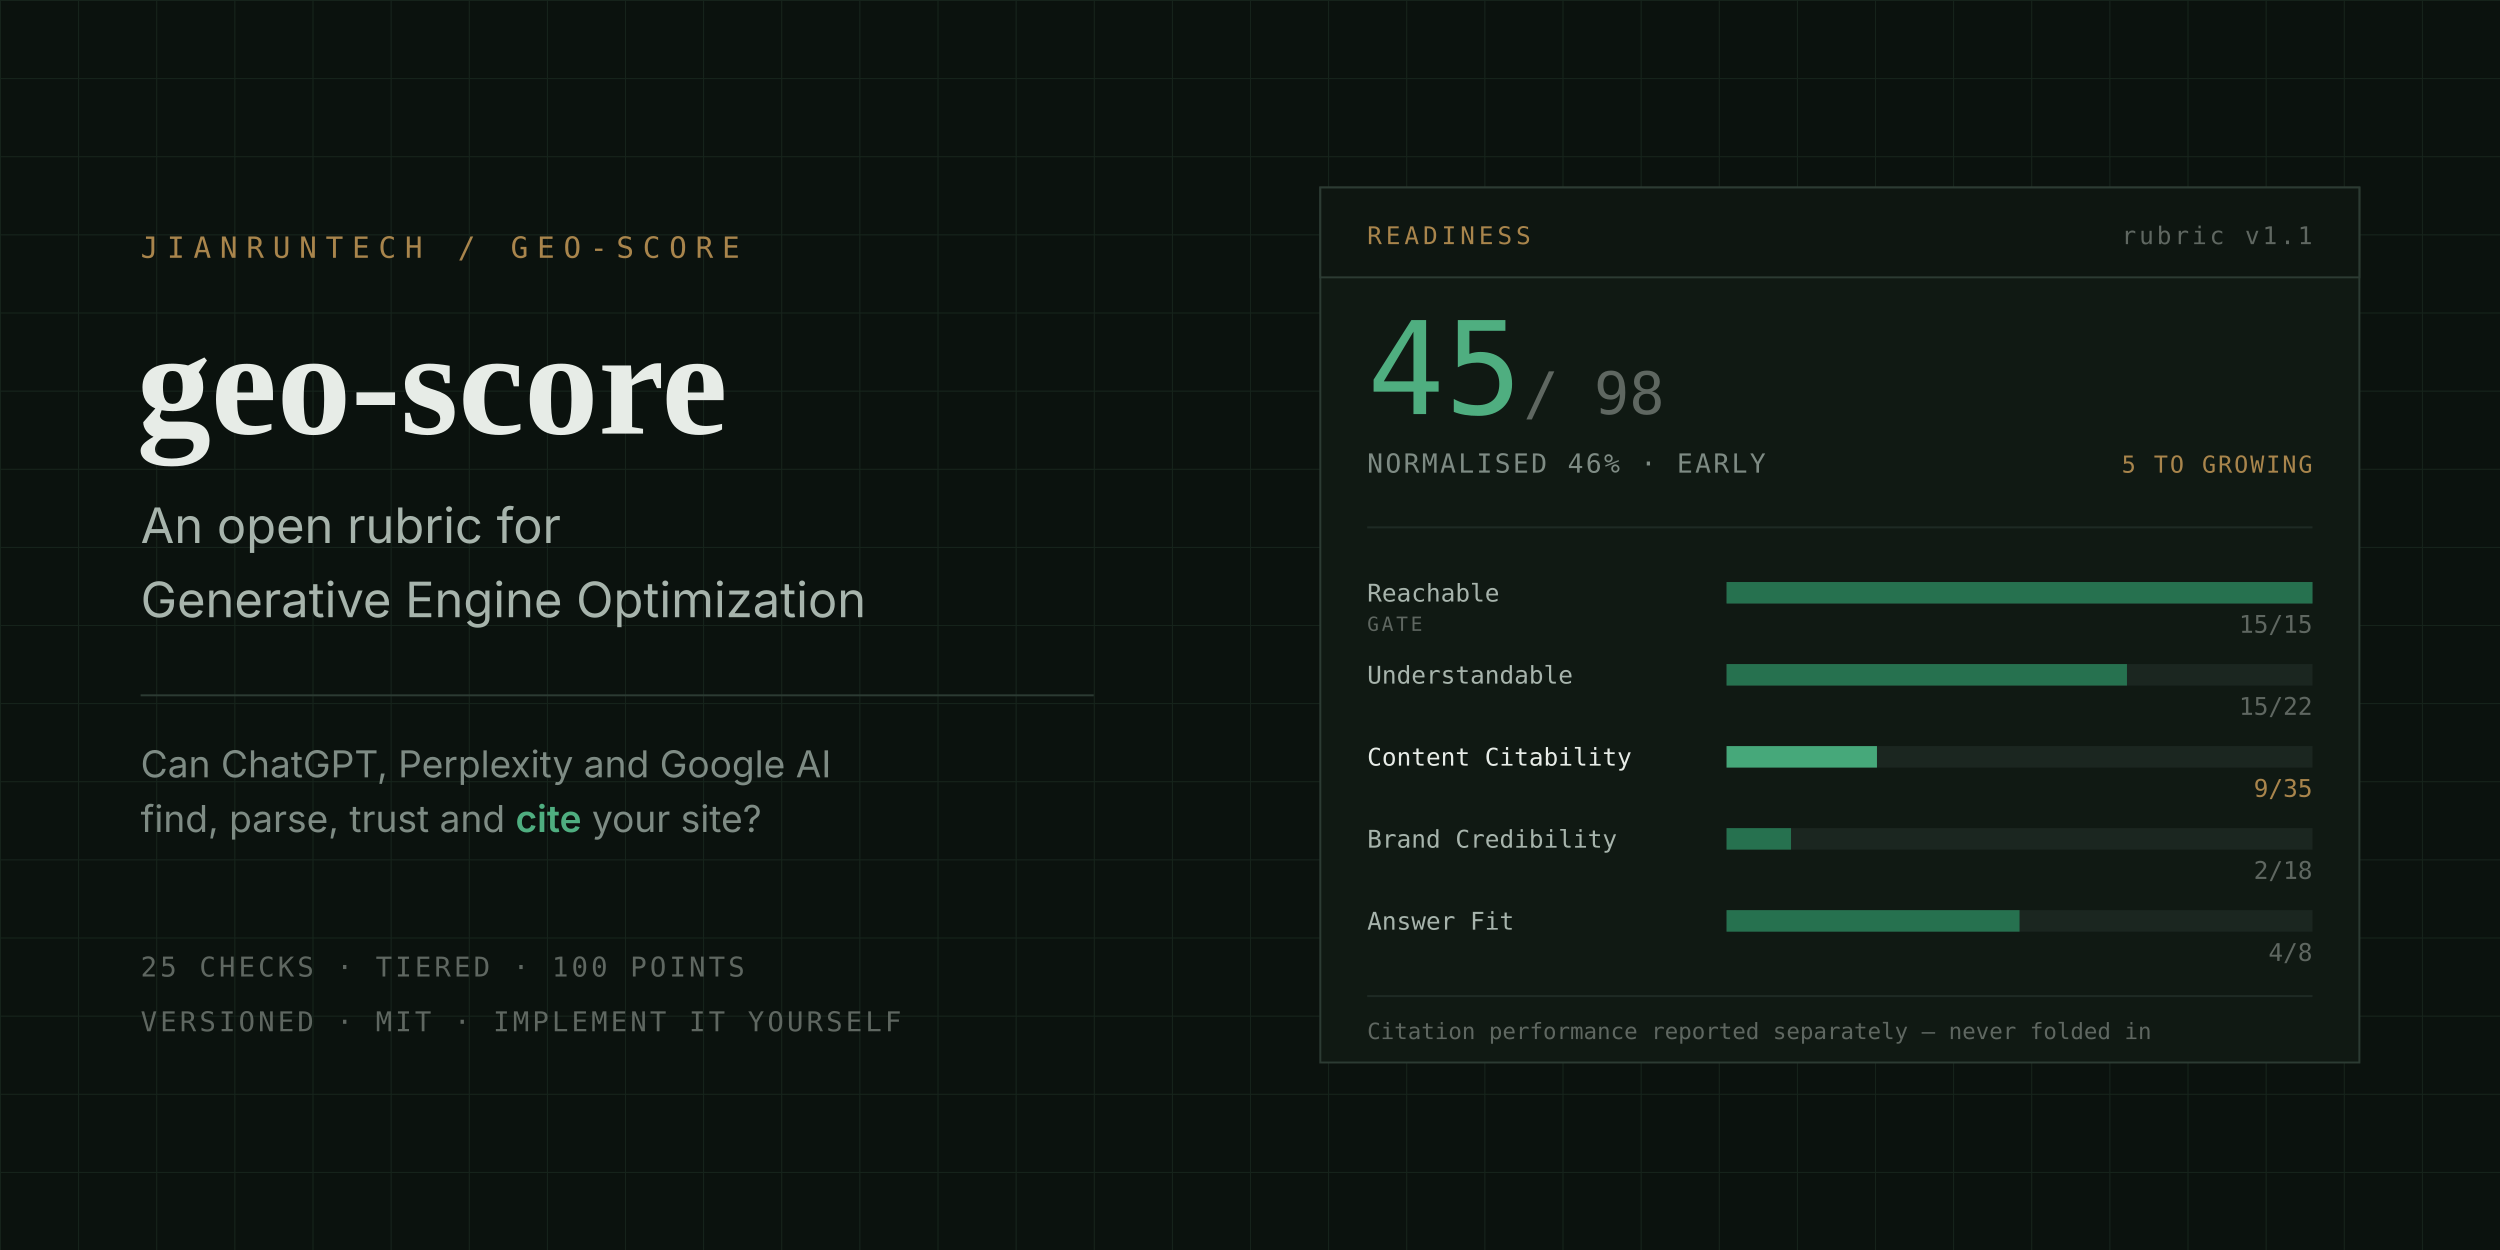
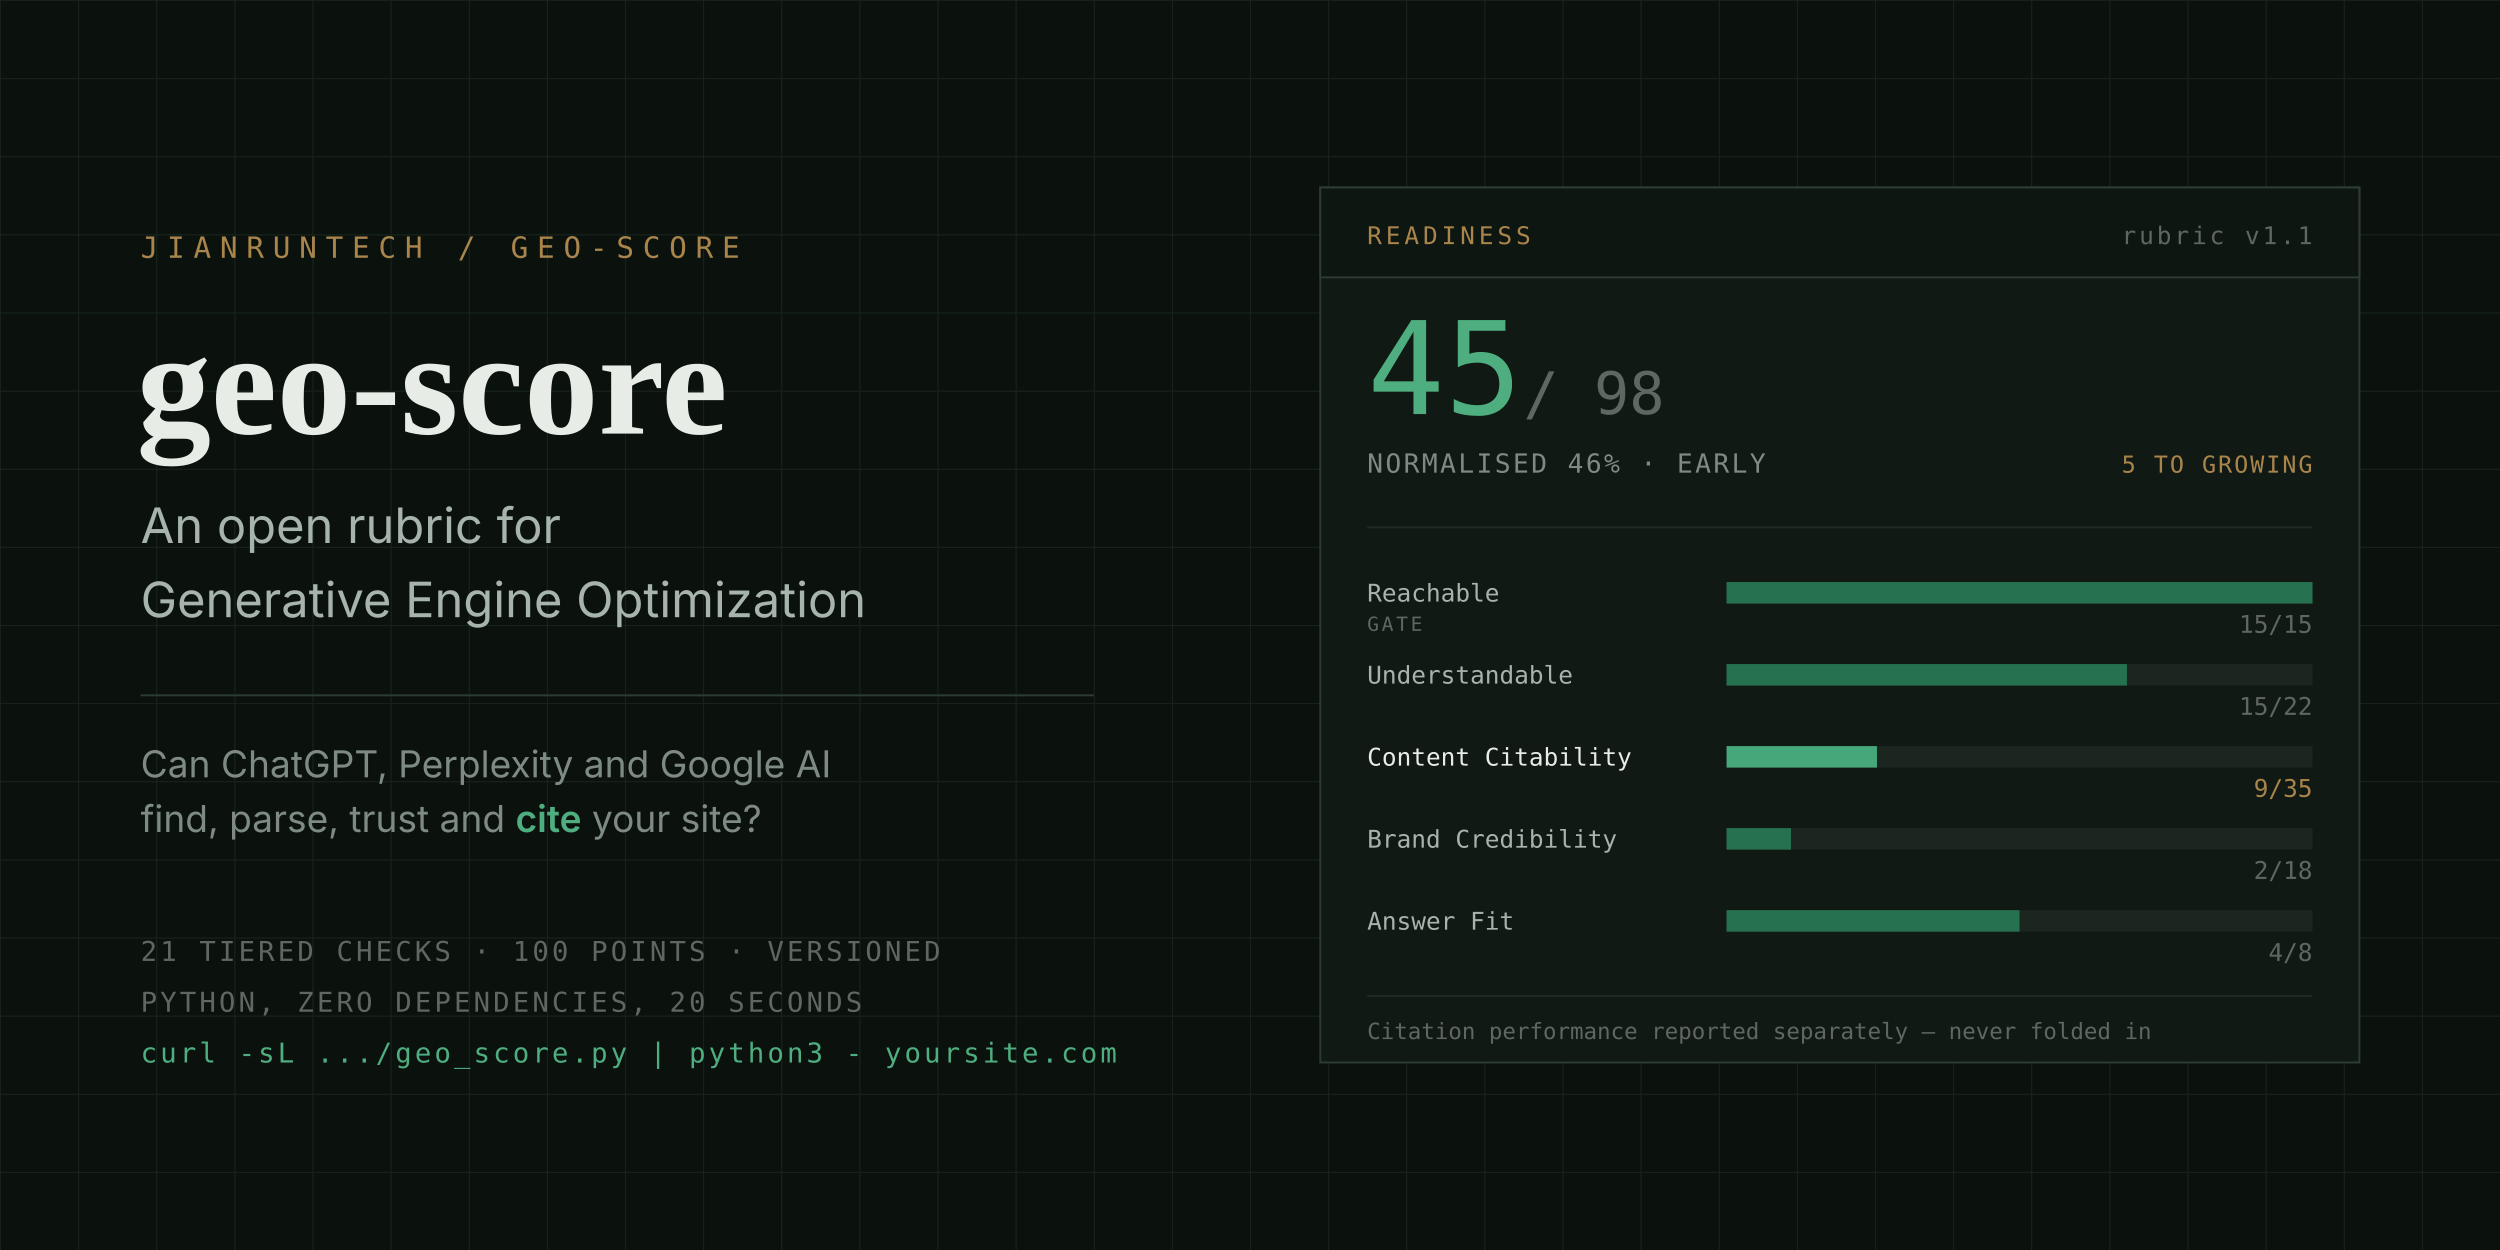
<svg xmlns="http://www.w3.org/2000/svg" viewBox="0 0 1280 640" width="1280" height="640" role="img" aria-labelledby="t">
  <defs>
    <pattern id="grid" width="40" height="40" patternUnits="userSpaceOnUse">
      <path d="M40 0H0v40" fill="none" stroke="#16241C" stroke-width="1" />
    </pattern>
    <clipPath id="cl">
      <rect x="0" y="0" width="1280" height="640" />
    </clipPath>
  </defs>
  <g clip-path="url(#cl)">
    <rect width="1280" height="640" fill="#0B120E" />
    <rect width="1280" height="640" fill="url(#grid)" />
    <text x="72" y="132" font-family="ui-monospace,SFMono-Regular,Menlo,monospace" font-size="15" letter-spacing="4.5" fill="#A9854C">JIANRUNTECH / GEO-SCORE</text>
    <text x="70" y="222" font-family="Georgia,'Times New Roman',serif" font-size="76" font-weight="700" fill="#E7ECE7">geo-score</text>
    <text x="72" y="278" font-family="system-ui,-apple-system,'Segoe UI',sans-serif" font-size="25" fill="#A7B4AC">An open rubric for</text>
    <text x="72" y="316" font-family="system-ui,-apple-system,'Segoe UI',sans-serif" font-size="25" fill="#A7B4AC">Generative Engine Optimization</text>
    <line x1="72" y1="356" x2="560" y2="356" stroke="#2C3B33" stroke-width="1" />
    <text x="72" y="398" font-family="system-ui,-apple-system,sans-serif" font-size="19" fill="#7E8B84">Can ChatGPT, Perplexity and Google AI</text>
    <text x="72" y="426" font-family="system-ui,-apple-system,sans-serif" font-size="19" fill="#7E8B84">find, parse, trust and <tspan fill="#4FAE80" font-weight="600">cite</tspan> your site?</text>
    <g font-family="ui-monospace,SFMono-Regular,Menlo,monospace" font-size="14" letter-spacing="1.6" fill="#5F6761">
-       <text x="72" y="500">25 CHECKS · TIERED · 100 POINTS</text>
-       <text x="72" y="528">VERSIONED · MIT · IMPLEMENT IT YOURSELF</text>
+       <text x="72" y="492">21 TIERED CHECKS · 100 POINTS · VERSIONED</text>
+       <text x="72" y="518">PYTHON, ZERO DEPENDENCIES, 20 SECONDS</text>
+       <text x="72" y="544" fill="#4FAE80">curl -sL .../geo_score.py | python3 - yoursite.com</text>
    </g>
    <rect x="676" y="96" width="532" height="448" fill="#101913" stroke="#2C3B33" stroke-width="1" />
    <rect x="676" y="96" width="532" height="46" fill="#0E1611" stroke="#2C3B33" stroke-width="1" />
    <text x="700" y="125" font-family="ui-monospace,Menlo,monospace" font-size="12.5" letter-spacing="2" fill="#A9854C">READINESS</text>
    <text x="1184" y="125" text-anchor="end" font-family="ui-monospace,Menlo,monospace" font-size="12.5" letter-spacing="1.5" fill="#5F6761">rubric v1.1</text>
    <text x="700" y="212" font-family="ui-monospace,Menlo,monospace" font-size="66" font-weight="500" fill="#4FAE80">45</text>
    <text x="780" y="212" font-family="ui-monospace,Menlo,monospace" font-size="30" fill="#5F6761">/ 98</text>
    <text x="700" y="242" font-family="ui-monospace,Menlo,monospace" font-size="13.5" letter-spacing="1.2" fill="#7E8B84">NORMALISED 46%  ·  EARLY</text>
    <text x="1184" y="242" text-anchor="end" font-family="ui-monospace,Menlo,monospace" font-size="12" letter-spacing="1" fill="#A9854C">5 TO GROWING</text>
    <line x1="700" y1="270" x2="1184" y2="270" stroke="#1E2A24" stroke-width="1" />
    <g font-family="ui-monospace,Menlo,monospace" font-size="12.5">
      <text x="700" y="308" fill="#A7B4AC">Reachable</text>
      <text x="700" y="323" font-size="10" letter-spacing="1.4" fill="#5F6761">GATE</text>
      <rect x="884" y="298" width="300" height="11" fill="#1B2620" />
      <rect x="884" y="298" width="300" height="11" fill="#26714F" />
      <text x="1184" y="308" text-anchor="end" fill="#5F6761" dy="16">15/15</text>
      <text x="700" y="350" fill="#A7B4AC">Understandable</text>
      <rect x="884" y="340" width="300" height="11" fill="#1B2620" />
      <rect x="884" y="340" width="205" height="11" fill="#26714F" />
      <text x="1184" y="350" text-anchor="end" fill="#5F6761" dy="16">15/22</text>
      <text x="700" y="392" fill="#E7ECE7">Content Citability</text>
      <rect x="884" y="382" width="300" height="11" fill="#1B2620" />
      <rect x="884" y="382" width="77" height="11" fill="#46A87A" />
      <text x="1184" y="392" text-anchor="end" fill="#A9854C" dy="16">9/35</text>
      <text x="700" y="434" fill="#A7B4AC">Brand Credibility</text>
      <rect x="884" y="424" width="300" height="11" fill="#1B2620" />
      <rect x="884" y="424" width="33" height="11" fill="#26714F" />
      <text x="1184" y="434" text-anchor="end" fill="#5F6761" dy="16">2/18</text>
      <text x="700" y="476" fill="#A7B4AC">Answer Fit</text>
      <rect x="884" y="466" width="300" height="11" fill="#1B2620" />
      <rect x="884" y="466" width="150" height="11" fill="#26714F" />
      <text x="1184" y="476" text-anchor="end" fill="#5F6761" dy="16">4/8</text>
    </g>
    <line x1="700" y1="510" x2="1184" y2="510" stroke="#1E2A24" stroke-width="1" />
    <text x="700" y="532" font-family="ui-monospace,Menlo,monospace" font-size="11.5" fill="#5F6761">Citation performance reported separately — never folded in</text>
  </g>
</svg>
